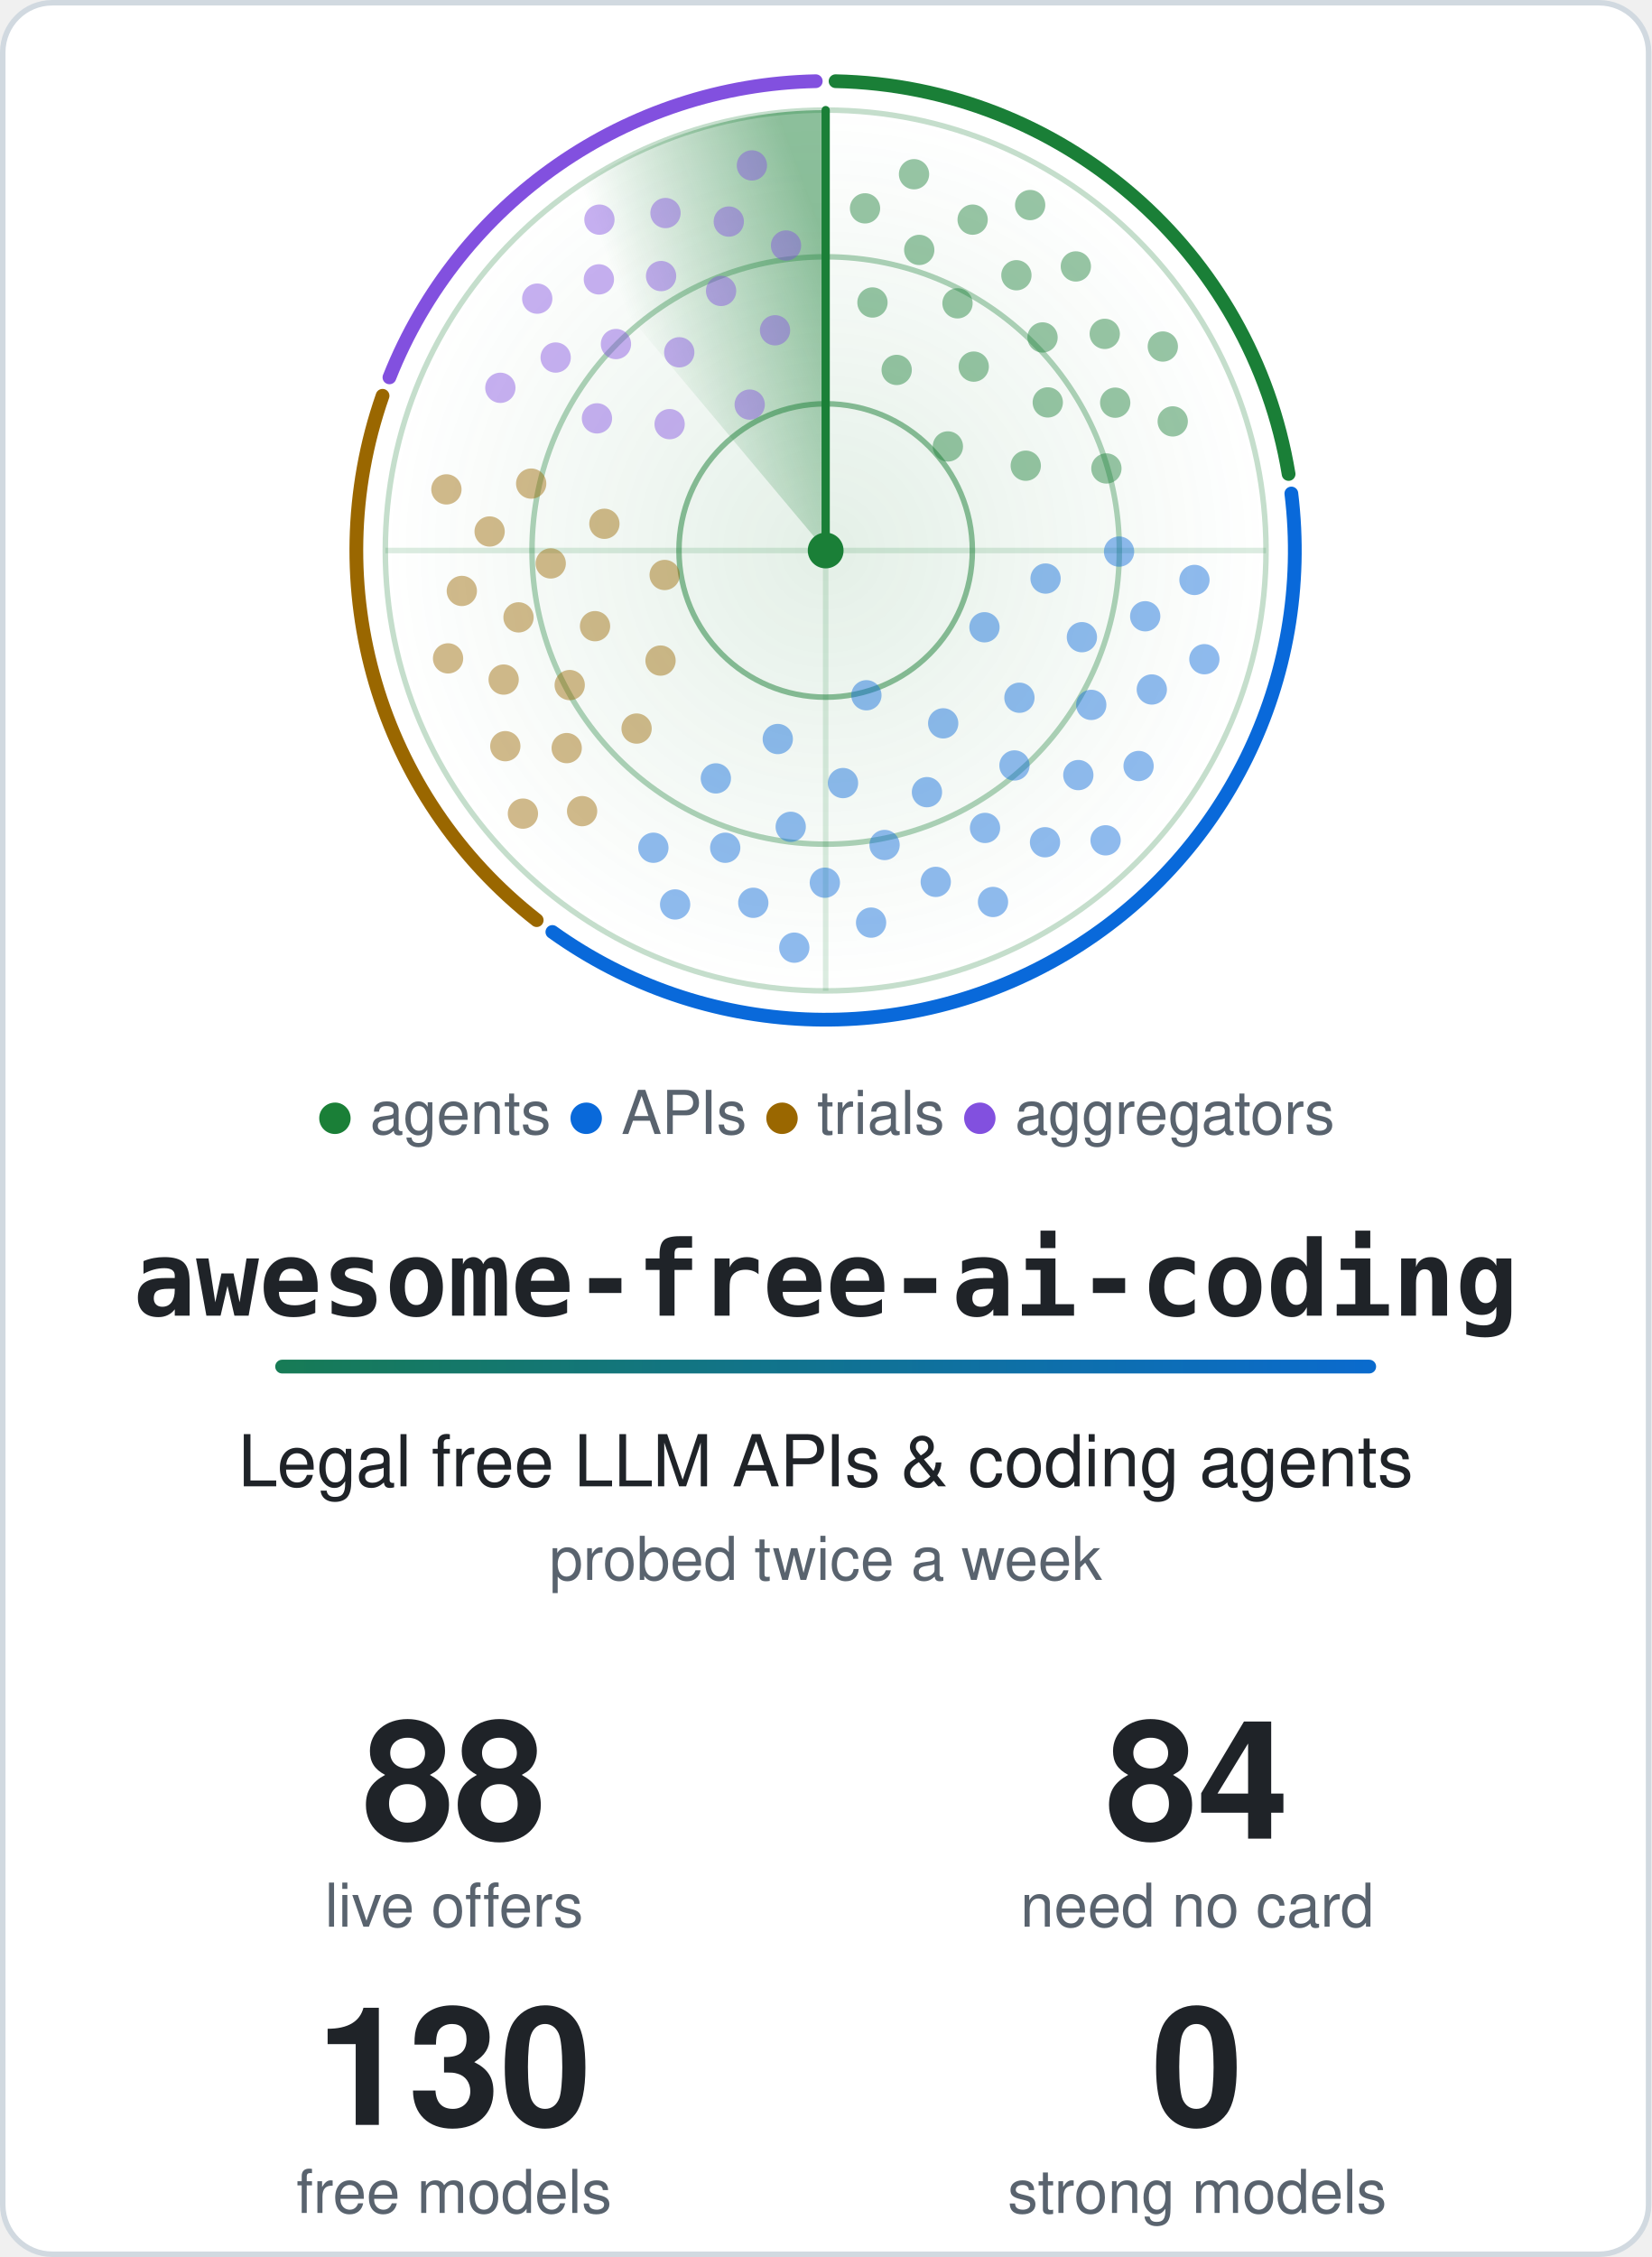
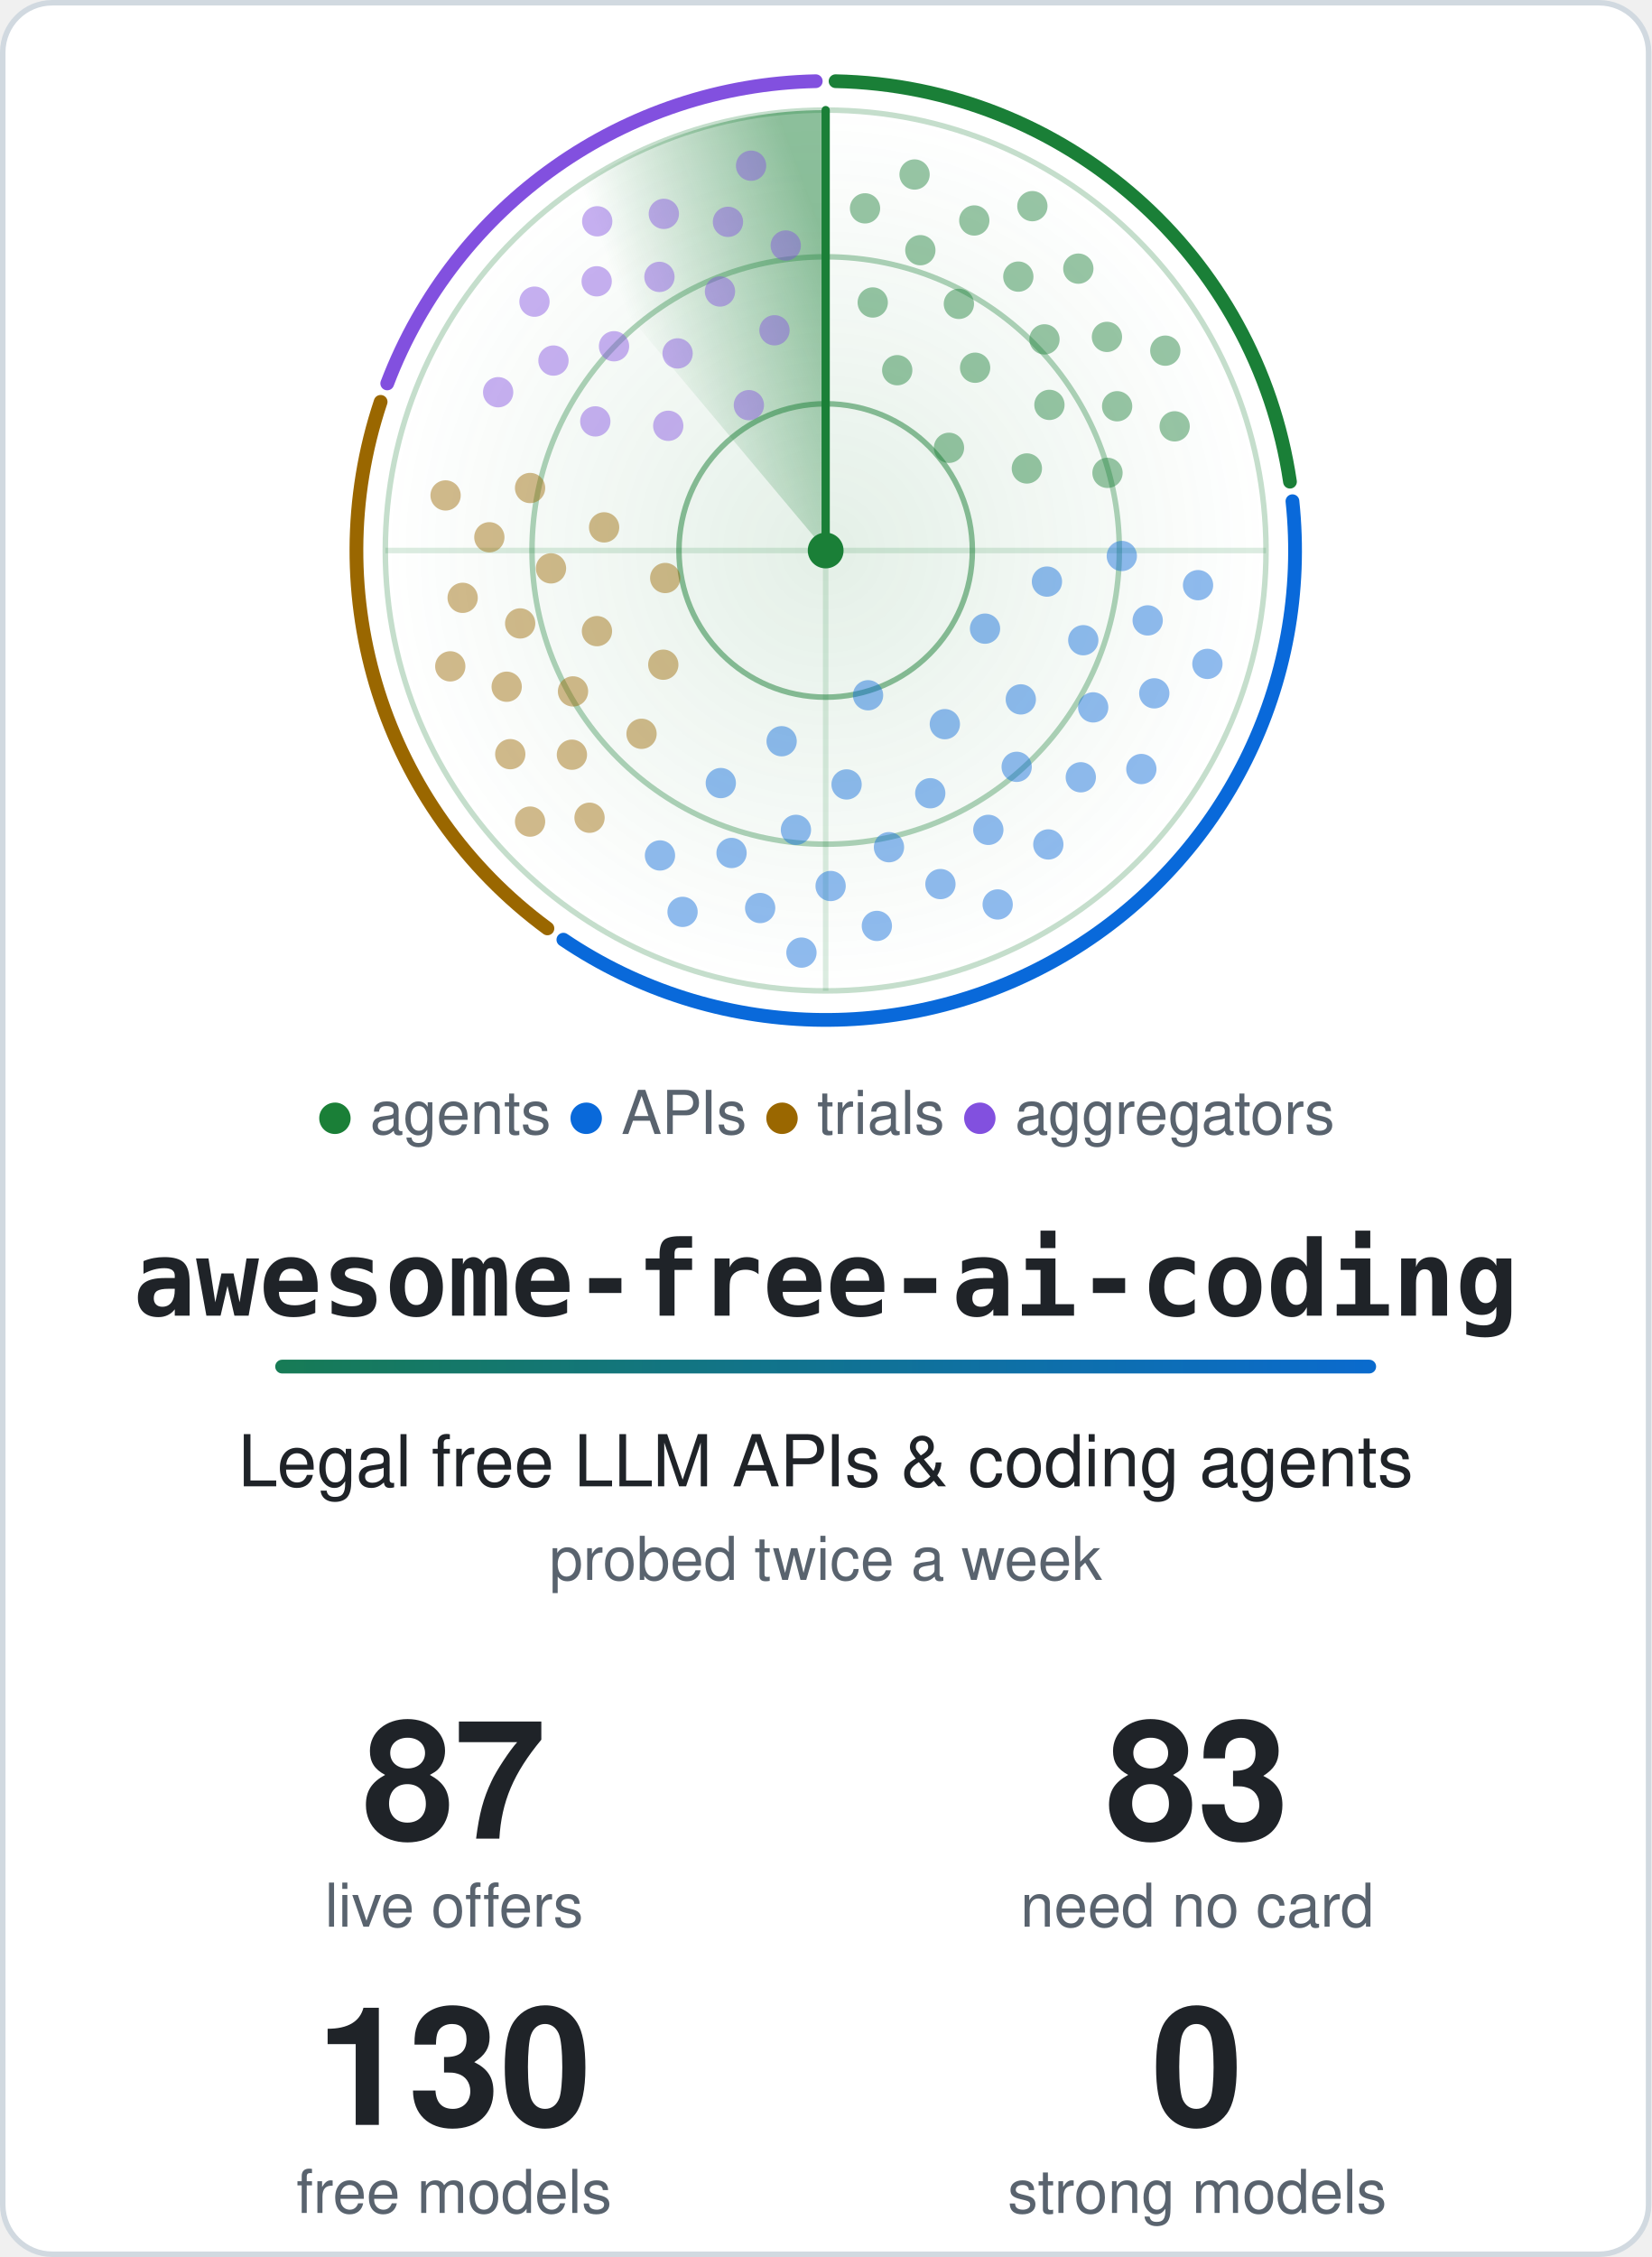
<svg xmlns="http://www.w3.org/2000/svg" width="600" height="820" viewBox="0 0 600 820" role="img" aria-labelledby="title">
  <style>.card{fill:#ffffff;stroke:#d1d9e0}.t{fill:#1f2328}.m{fill:#59636e}.ring{stroke:#1a7f37}.hub{fill:#1a7f37}.beam{stroke:#1a7f37}.s0,.s1,.g0,.g1{stop-color:#1a7f37}.a0{stop-color:#1a7f37}.a1{stop-color:#0969da}.dot.agents,.key.agents{fill:#1a7f37}.rim.agents{stroke:#1a7f37}.dot.apis,.key.apis{fill:#0969da}.rim.apis{stroke:#0969da}.dot.trials,.key.trials{fill:#9a6700}.rim.trials{stroke:#9a6700}.dot.aggregators,.key.aggregators{fill:#8250df}.rim.aggregators{stroke:#8250df}@media (prefers-color-scheme: dark) {.card{fill:#0d1117;stroke:#3d444d}.t{fill:#f0f6fc}.m{fill:#9198a1}.ring{stroke:#3fb950}.hub{fill:#3fb950}.beam{stroke:#3fb950}.s0,.s1,.g0,.g1{stop-color:#3fb950}.a0{stop-color:#3fb950}.a1{stop-color:#4493f8}.dot.agents,.key.agents{fill:#3fb950}.rim.agents{stroke:#3fb950}.dot.apis,.key.apis{fill:#4493f8}.rim.apis{stroke:#4493f8}.dot.trials,.key.trials{fill:#d29922}.rim.trials{stroke:#d29922}.dot.aggregators,.key.aggregators{fill:#ab7df8}.rim.aggregators{stroke:#ab7df8}}.rim{fill:none}.s0{stop-opacity:.5}.s1,.g1{stop-opacity:0}.g0{stop-opacity:.12}.dot{opacity:.45;animation:ping 6s linear infinite}@keyframes ping{0%,4%{opacity:1}55%,100%{opacity:.45}}.turning{animation:turn 6s linear infinite}@keyframes turn{to{transform:rotate(360deg)}}@media (prefers-reduced-motion: reduce) {.dot { animation: none; opacity: 1 } .turning { animation: none }}</style>
  <defs>
    <linearGradient id="accent" gradientUnits="userSpaceOnUse" x1="0" y1="0" x2="540" y2="0">
      <stop class="a0" offset="0" />
      <stop class="a1" offset="1" />
    </linearGradient>
  </defs>
  <rect class="card" x="1" y="1" width="598" height="818" rx="18" stroke-width="2" />
  <defs>
    <radialGradient id="glow">
      <stop class="g0" offset="0" />
      <stop class="g1" offset="1" />
    </radialGradient>
  </defs>
  <circle cx="300.0" cy="200.0" r="160.0" fill="url(#glow)" />
  <circle class="ring" cx="300.0" cy="200.0" r="53.3" fill="none" stroke-width="2" stroke-opacity=".5" />
  <circle class="ring" cx="300.0" cy="200.0" r="106.7" fill="none" stroke-width="2" stroke-opacity=".35" />
  <circle class="ring" cx="300.0" cy="200.0" r="160.0" fill="none" stroke-width="2" stroke-opacity=".25" />
  <path class="ring" d="M140.0 200.0H460.0M300.0 40.0V360.0" stroke-width="2" stroke-opacity=".15" />
-   <path class="rim agents" d="M303.6 29.5A170.5 170.5 0 0 1 468.2 172.2" stroke-width="5" stroke-linecap="round" />
-   <path class="rim apis" d="M469.2 179.3A170.5 170.5 0 0 1 200.7 338.6" stroke-width="5" stroke-linecap="round" />
-   <path class="rim trials" d="M195.0 334.3A170.5 170.5 0 0 1 139.0 143.8" stroke-width="5" stroke-linecap="round" />
-   <path class="rim aggregators" d="M141.5 137.1A170.5 170.5 0 0 1 296.4 29.5" stroke-width="5" stroke-linecap="round" />
+   <path class="rim agents" d="M303.6 29.5A170.5 170.5 0 0 1 468.7 175.0" stroke-width="5" stroke-linecap="round" />
+   <path class="rim apis" d="M469.6 182.1A170.5 170.5 0 0 1 204.7 341.4" stroke-width="5" stroke-linecap="round" />
+   <path class="rim trials" d="M198.9 337.3A170.5 170.5 0 0 1 138.3 146.0" stroke-width="5" stroke-linecap="round" />
+   <path class="rim aggregators" d="M140.7 139.3A170.5 170.5 0 0 1 296.4 29.5" stroke-width="5" stroke-linecap="round" />
  <defs>
    <linearGradient id="sweep" gradientUnits="userSpaceOnUse" x1="300.0" y1="88.0" x2="228.0" y2="114.2">
      <stop class="s0" offset="0" />
      <stop class="s1" offset="1" />
    </linearGradient>
  </defs>
  <g class="turning" style="transform-origin:300.0px 200.0px">
    <path fill="url(#sweep)" d="M300.0 200.0L197.2 77.4A160.0 160.0 0 0 1 300.0 40.0Z" />
    <line class="beam" x1="300.0" y1="200.0" x2="300.0" y2="40.0" stroke-width="3" stroke-linecap="round" />
  </g>
-   <circle class="dot agents" cx="344.4" cy="162.2" r="5.5" style="animation-delay:0.83s" />
-   <circle class="dot agents" cx="325.8" cy="134.4" r="5.5" style="animation-delay:0.36s" />
-   <circle class="dot agents" cx="372.7" cy="169.2" r="5.5" style="animation-delay:1.12s" />
-   <circle class="dot agents" cx="353.8" cy="133.2" r="5.5" style="animation-delay:0.65s" />
-   <circle class="dot agents" cx="317.0" cy="109.9" r="5.5" style="animation-delay:0.18s" />
-   <circle class="dot agents" cx="380.7" cy="146.2" r="5.5" style="animation-delay:0.94s" />
-   <circle class="dot agents" cx="347.9" cy="110.2" r="5.5" style="animation-delay:0.47s" />
-   <circle class="dot agents" cx="402.0" cy="170.2" r="5.5" style="animation-delay:1.23s" />
-   <circle class="dot agents" cx="378.8" cy="122.6" r="5.5" style="animation-delay:0.76s" />
-   <circle class="dot agents" cx="334.0" cy="90.8" r="5.5" style="animation-delay:0.29s" />
-   <circle class="dot agents" cx="405.2" cy="146.3" r="5.5" style="animation-delay:1.05s" />
-   <circle class="dot agents" cx="369.3" cy="100.0" r="5.5" style="animation-delay:0.58s" />
+   <circle class="dot agents" cx="344.8" cy="162.7" r="5.5" style="animation-delay:0.84s" />
+   <circle class="dot agents" cx="326.0" cy="134.5" r="5.5" style="animation-delay:0.36s" />
+   <circle class="dot agents" cx="373.1" cy="170.2" r="5.5" style="animation-delay:1.13s" />
+   <circle class="dot agents" cx="354.3" cy="133.6" r="5.5" style="animation-delay:0.65s" />
+   <circle class="dot agents" cx="317.1" cy="109.9" r="5.5" style="animation-delay:0.18s" />
+   <circle class="dot agents" cx="381.3" cy="147.1" r="5.5" style="animation-delay:0.95s" />
+   <circle class="dot agents" cx="348.4" cy="110.4" r="5.5" style="animation-delay:0.47s" />
+   <circle class="dot agents" cx="402.4" cy="171.8" r="5.5" style="animation-delay:1.24s" />
+   <circle class="dot agents" cx="379.5" cy="123.3" r="5.5" style="animation-delay:0.77s" />
+   <circle class="dot agents" cx="334.4" cy="90.9" r="5.5" style="animation-delay:0.29s" />
+   <circle class="dot agents" cx="405.9" cy="147.6" r="5.5" style="animation-delay:1.06s" />
+   <circle class="dot agents" cx="370.0" cy="100.5" r="5.5" style="animation-delay:0.59s" />
  <circle class="dot agents" cx="314.3" cy="75.7" r="5.5" style="animation-delay:0.11s" />
-   <circle class="dot agents" cx="401.4" cy="121.3" r="5.5" style="animation-delay:0.87s" />
-   <circle class="dot agents" cx="353.4" cy="79.8" r="5.5" style="animation-delay:0.40s" />
-   <circle class="dot agents" cx="426.1" cy="153.1" r="5.5" style="animation-delay:1.16s" />
-   <circle class="dot agents" cx="390.9" cy="96.8" r="5.5" style="animation-delay:0.69s" />
-   <circle class="dot agents" cx="332.1" cy="63.3" r="5.5" style="animation-delay:0.22s" />
-   <circle class="dot agents" cx="422.5" cy="125.9" r="5.5" style="animation-delay:0.98s" />
-   <circle class="dot agents" cx="374.3" cy="74.5" r="5.5" style="animation-delay:0.51s" />
-   <circle class="dot apis" cx="314.8" cy="252.6" r="5.5" style="animation-delay:2.74s" />
-   <circle class="dot apis" cx="357.7" cy="227.9" r="5.5" style="animation-delay:1.93s" />
-   <circle class="dot apis" cx="282.6" cy="268.5" r="5.5" style="animation-delay:3.24s" />
-   <circle class="dot apis" cx="342.7" cy="262.8" r="5.5" style="animation-delay:2.43s" />
-   <circle class="dot apis" cx="379.9" cy="210.2" r="5.5" style="animation-delay:1.62s" />
-   <circle class="dot apis" cx="306.3" cy="284.5" r="5.5" style="animation-delay:2.93s" />
-   <circle class="dot apis" cx="370.4" cy="253.5" r="5.5" style="animation-delay:2.12s" />
-   <circle class="dot apis" cx="260.1" cy="282.8" r="5.5" style="animation-delay:3.43s" />
-   <circle class="dot apis" cx="336.8" cy="287.8" r="5.5" style="animation-delay:2.62s" />
-   <circle class="dot apis" cx="393.1" cy="231.5" r="5.5" style="animation-delay:1.81s" />
-   <circle class="dot apis" cx="287.3" cy="300.4" r="5.5" style="animation-delay:3.12s" />
-   <circle class="dot apis" cx="368.6" cy="278.1" r="5.5" style="animation-delay:2.31s" />
-   <circle class="dot apis" cx="406.6" cy="200.4" r="5.5" style="animation-delay:1.50s" />
-   <circle class="dot apis" cx="321.4" cy="307.0" r="5.5" style="animation-delay:2.81s" />
-   <circle class="dot apis" cx="396.5" cy="256.1" r="5.5" style="animation-delay:2.00s" />
-   <circle class="dot apis" cx="263.5" cy="308.0" r="5.5" style="animation-delay:3.31s" />
-   <circle class="dot apis" cx="357.9" cy="300.8" r="5.5" style="animation-delay:2.50s" />
-   <circle class="dot apis" cx="416.1" cy="223.9" r="5.5" style="animation-delay:1.69s" />
-   <circle class="dot apis" cx="299.7" cy="320.7" r="5.5" style="animation-delay:3.00s" />
-   <circle class="dot apis" cx="391.8" cy="281.6" r="5.5" style="animation-delay:2.19s" />
-   <circle class="dot apis" cx="237.4" cy="308.0" r="5.5" style="animation-delay:3.50s" />
-   <circle class="dot apis" cx="340.0" cy="320.4" r="5.5" style="animation-delay:2.69s" />
-   <circle class="dot apis" cx="418.5" cy="250.5" r="5.5" style="animation-delay:1.88s" />
-   <circle class="dot apis" cx="273.7" cy="328.0" r="5.5" style="animation-delay:3.19s" />
-   <circle class="dot apis" cx="379.7" cy="306.0" r="5.5" style="animation-delay:2.38s" />
-   <circle class="dot apis" cx="434.0" cy="210.7" r="5.5" style="animation-delay:1.58s" />
-   <circle class="dot apis" cx="316.5" cy="335.2" r="5.5" style="animation-delay:2.88s" />
-   <circle class="dot apis" cx="413.7" cy="278.3" r="5.5" style="animation-delay:2.08s" />
-   <circle class="dot apis" cx="245.3" cy="328.6" r="5.5" style="animation-delay:3.38s" />
-   <circle class="dot apis" cx="360.8" cy="327.7" r="5.5" style="animation-delay:2.58s" />
-   <circle class="dot apis" cx="437.6" cy="239.5" r="5.5" style="animation-delay:1.77s" />
-   <circle class="dot apis" cx="288.6" cy="344.3" r="5.5" style="animation-delay:3.08s" />
-   <circle class="dot apis" cx="401.7" cy="305.3" r="5.5" style="animation-delay:2.27s" />
-   <circle class="dot trials" cx="241.5" cy="208.9" r="5.5" style="animation-delay:4.36s" />
-   <circle class="dot trials" cx="240.0" cy="240.0" r="5.5" style="animation-delay:3.94s" />
-   <circle class="dot trials" cx="219.6" cy="190.3" r="5.5" style="animation-delay:4.61s" />
-   <circle class="dot trials" cx="216.2" cy="227.5" r="5.5" style="animation-delay:4.20s" />
-   <circle class="dot trials" cx="231.3" cy="264.7" r="5.5" style="animation-delay:3.78s" />
-   <circle class="dot trials" cx="200.1" cy="204.7" r="5.5" style="animation-delay:4.46s" />
-   <circle class="dot trials" cx="207.0" cy="248.9" r="5.5" style="animation-delay:4.04s" />
-   <circle class="dot trials" cx="193.0" cy="175.7" r="5.5" style="animation-delay:4.71s" />
-   <circle class="dot trials" cx="188.4" cy="224.3" r="5.5" style="animation-delay:4.30s" />
-   <circle class="dot trials" cx="205.9" cy="271.8" r="5.5" style="animation-delay:3.88s" />
-   <circle class="dot trials" cx="177.9" cy="193.1" r="5.5" style="animation-delay:4.55s" />
-   <circle class="dot trials" cx="183.0" cy="246.9" r="5.5" style="animation-delay:4.14s" />
-   <circle class="dot trials" cx="211.5" cy="294.7" r="5.5" style="animation-delay:3.72s" />
-   <circle class="dot trials" cx="167.8" cy="214.7" r="5.5" style="animation-delay:4.39s" />
-   <circle class="dot trials" cx="183.6" cy="271.1" r="5.5" style="animation-delay:3.98s" />
-   <circle class="dot trials" cx="162.2" cy="177.8" r="5.5" style="animation-delay:4.65s" />
-   <circle class="dot trials" cx="162.8" cy="239.2" r="5.5" style="animation-delay:4.23s" />
-   <circle class="dot trials" cx="190.0" cy="295.6" r="5.5" style="animation-delay:3.82s" />
-   <circle class="dot aggregators" cx="272.4" cy="147.0" r="5.5" style="animation-delay:5.54s" />
-   <circle class="dot aggregators" cx="243.3" cy="154.1" r="5.5" style="animation-delay:5.15s" />
-   <circle class="dot aggregators" cx="281.6" cy="120.0" r="5.5" style="animation-delay:5.78s" />
-   <circle class="dot aggregators" cx="246.8" cy="128.0" r="5.5" style="animation-delay:5.39s" />
-   <circle class="dot aggregators" cx="216.9" cy="152.0" r="5.5" style="animation-delay:5.00s" />
-   <circle class="dot aggregators" cx="262.0" cy="105.7" r="5.5" style="animation-delay:5.63s" />
-   <circle class="dot aggregators" cx="223.8" cy="125.0" r="5.5" style="animation-delay:5.24s" />
-   <circle class="dot aggregators" cx="285.6" cy="89.2" r="5.5" style="animation-delay:5.88s" />
-   <circle class="dot aggregators" cx="240.2" cy="100.3" r="5.5" style="animation-delay:5.48s" />
-   <circle class="dot aggregators" cx="201.9" cy="129.9" r="5.5" style="animation-delay:5.09s" />
-   <circle class="dot aggregators" cx="264.8" cy="80.5" r="5.5" style="animation-delay:5.73s" />
-   <circle class="dot aggregators" cx="217.6" cy="101.5" r="5.5" style="animation-delay:5.33s" />
-   <circle class="dot aggregators" cx="181.8" cy="140.9" r="5.5" style="animation-delay:4.94s" />
-   <circle class="dot aggregators" cx="241.8" cy="77.4" r="5.5" style="animation-delay:5.58s" />
-   <circle class="dot aggregators" cx="195.2" cy="108.5" r="5.5" style="animation-delay:5.19s" />
-   <circle class="dot aggregators" cx="273.2" cy="60.1" r="5.5" style="animation-delay:5.82s" />
-   <circle class="dot aggregators" cx="217.8" cy="79.8" r="5.5" style="animation-delay:5.43s" />
+   <circle class="dot agents" cx="402.2" cy="122.4" r="5.5" style="animation-delay:0.88s" />
+   <circle class="dot agents" cx="354.0" cy="80.1" r="5.5" style="animation-delay:0.40s" />
+   <circle class="dot agents" cx="426.8" cy="154.9" r="5.5" style="animation-delay:1.17s" />
+   <circle class="dot agents" cx="391.8" cy="97.6" r="5.5" style="animation-delay:0.70s" />
+   <circle class="dot agents" cx="332.3" cy="63.4" r="5.5" style="animation-delay:0.22s" />
+   <circle class="dot agents" cx="423.4" cy="127.4" r="5.5" style="animation-delay:0.99s" />
+   <circle class="dot agents" cx="375.1" cy="74.9" r="5.5" style="animation-delay:0.52s" />
+   <circle class="dot apis" cx="315.4" cy="252.6" r="5.5" style="animation-delay:2.73s" />
+   <circle class="dot apis" cx="357.9" cy="228.4" r="5.5" style="animation-delay:1.94s" />
+   <circle class="dot apis" cx="284.0" cy="269.3" r="5.5" style="animation-delay:3.22s" />
+   <circle class="dot apis" cx="343.3" cy="263.1" r="5.5" style="animation-delay:2.42s" />
+   <circle class="dot apis" cx="380.4" cy="211.3" r="5.5" style="animation-delay:1.63s" />
+   <circle class="dot apis" cx="307.6" cy="285.0" r="5.5" style="animation-delay:2.91s" />
+   <circle class="dot apis" cx="370.9" cy="254.1" r="5.5" style="animation-delay:2.12s" />
+   <circle class="dot apis" cx="261.9" cy="284.5" r="5.5" style="animation-delay:3.40s" />
+   <circle class="dot apis" cx="338.0" cy="288.2" r="5.5" style="animation-delay:2.61s" />
+   <circle class="dot apis" cx="393.6" cy="232.6" r="5.5" style="animation-delay:1.82s" />
+   <circle class="dot apis" cx="289.2" cy="301.5" r="5.5" style="animation-delay:3.10s" />
+   <circle class="dot apis" cx="369.4" cy="278.6" r="5.5" style="animation-delay:2.31s" />
+   <circle class="dot apis" cx="407.6" cy="202.0" r="5.5" style="animation-delay:1.52s" />
+   <circle class="dot apis" cx="323.0" cy="307.8" r="5.5" style="animation-delay:2.80s" />
+   <circle class="dot apis" cx="397.2" cy="257.0" r="5.5" style="animation-delay:2.01s" />
+   <circle class="dot apis" cx="265.8" cy="309.9" r="5.5" style="animation-delay:3.29s" />
+   <circle class="dot apis" cx="359.1" cy="301.5" r="5.5" style="animation-delay:2.50s" />
+   <circle class="dot apis" cx="417.0" cy="225.4" r="5.5" style="animation-delay:1.70s" />
+   <circle class="dot apis" cx="301.8" cy="321.9" r="5.5" style="animation-delay:2.99s" />
+   <circle class="dot apis" cx="392.7" cy="282.4" r="5.5" style="animation-delay:2.19s" />
+   <circle class="dot apis" cx="239.8" cy="310.8" r="5.5" style="animation-delay:3.48s" />
+   <circle class="dot apis" cx="341.7" cy="321.2" r="5.5" style="animation-delay:2.68s" />
+   <circle class="dot apis" cx="419.4" cy="251.9" r="5.5" style="animation-delay:1.89s" />
+   <circle class="dot apis" cx="276.2" cy="329.9" r="5.5" style="animation-delay:3.17s" />
+   <circle class="dot apis" cx="380.9" cy="306.8" r="5.5" style="animation-delay:2.38s" />
+   <circle class="dot apis" cx="435.3" cy="212.6" r="5.5" style="animation-delay:1.59s" />
+   <circle class="dot apis" cx="318.6" cy="336.4" r="5.5" style="animation-delay:2.87s" />
+   <circle class="dot apis" cx="414.7" cy="279.4" r="5.5" style="animation-delay:2.08s" />
+   <circle class="dot apis" cx="248.0" cy="331.3" r="5.5" style="animation-delay:3.36s" />
+   <circle class="dot apis" cx="362.5" cy="328.6" r="5.5" style="animation-delay:2.57s" />
+   <circle class="dot apis" cx="438.7" cy="241.2" r="5.5" style="animation-delay:1.78s" />
+   <circle class="dot apis" cx="291.2" cy="346.1" r="5.5" style="animation-delay:3.06s" />
+   <circle class="dot trials" cx="241.7" cy="210.0" r="5.5" style="animation-delay:4.34s" />
+   <circle class="dot trials" cx="241.0" cy="241.5" r="5.5" style="animation-delay:3.91s" />
+   <circle class="dot trials" cx="219.5" cy="191.6" r="5.5" style="animation-delay:4.60s" />
+   <circle class="dot trials" cx="216.9" cy="229.3" r="5.5" style="animation-delay:4.18s" />
+   <circle class="dot trials" cx="233.1" cy="266.6" r="5.5" style="animation-delay:3.75s" />
+   <circle class="dot trials" cx="200.2" cy="206.5" r="5.5" style="animation-delay:4.44s" />
+   <circle class="dot trials" cx="208.2" cy="251.2" r="5.5" style="animation-delay:4.01s" />
+   <circle class="dot trials" cx="192.6" cy="177.3" r="5.5" style="animation-delay:4.70s" />
+   <circle class="dot trials" cx="189.0" cy="226.5" r="5.5" style="animation-delay:4.28s" />
+   <circle class="dot trials" cx="207.8" cy="274.2" r="5.5" style="animation-delay:3.85s" />
+   <circle class="dot trials" cx="177.8" cy="195.2" r="5.5" style="animation-delay:4.54s" />
+   <circle class="dot trials" cx="184.1" cy="249.5" r="5.5" style="animation-delay:4.11s" />
+   <circle class="dot trials" cx="214.2" cy="297.1" r="5.5" style="animation-delay:3.69s" />
+   <circle class="dot trials" cx="168.1" cy="217.2" r="5.5" style="animation-delay:4.38s" />
+   <circle class="dot trials" cx="185.4" cy="274.0" r="5.5" style="animation-delay:3.95s" />
+   <circle class="dot trials" cx="161.9" cy="180.0" r="5.5" style="animation-delay:4.64s" />
+   <circle class="dot trials" cx="163.6" cy="242.1" r="5.5" style="animation-delay:4.21s" />
+   <circle class="dot trials" cx="192.6" cy="298.5" r="5.5" style="animation-delay:3.79s" />
+   <circle class="dot aggregators" cx="272.1" cy="147.2" r="5.5" style="animation-delay:5.54s" />
+   <circle class="dot aggregators" cx="242.8" cy="154.7" r="5.5" style="animation-delay:5.14s" />
+   <circle class="dot aggregators" cx="281.4" cy="120.0" r="5.5" style="animation-delay:5.78s" />
+   <circle class="dot aggregators" cx="246.2" cy="128.4" r="5.5" style="animation-delay:5.38s" />
+   <circle class="dot aggregators" cx="216.3" cy="153.1" r="5.5" style="animation-delay:4.99s" />
+   <circle class="dot aggregators" cx="261.6" cy="105.9" r="5.5" style="animation-delay:5.63s" />
+   <circle class="dot aggregators" cx="223.1" cy="125.8" r="5.5" style="animation-delay:5.23s" />
+   <circle class="dot aggregators" cx="285.5" cy="89.2" r="5.5" style="animation-delay:5.88s" />
+   <circle class="dot aggregators" cx="239.6" cy="100.6" r="5.5" style="animation-delay:5.48s" />
+   <circle class="dot aggregators" cx="201.1" cy="131.0" r="5.5" style="animation-delay:5.08s" />
+   <circle class="dot aggregators" cx="264.5" cy="80.6" r="5.5" style="animation-delay:5.72s" />
+   <circle class="dot aggregators" cx="216.8" cy="102.2" r="5.5" style="animation-delay:5.33s" />
+   <circle class="dot aggregators" cx="181.0" cy="142.5" r="5.5" style="animation-delay:4.93s" />
+   <circle class="dot aggregators" cx="241.2" cy="77.7" r="5.5" style="animation-delay:5.57s" />
+   <circle class="dot aggregators" cx="194.2" cy="109.6" r="5.5" style="animation-delay:5.18s" />
+   <circle class="dot aggregators" cx="272.9" cy="60.2" r="5.5" style="animation-delay:5.82s" />
+   <circle class="dot aggregators" cx="217.0" cy="80.4" r="5.5" style="animation-delay:5.42s" />
  <circle class="hub" cx="300.0" cy="200.0" r="6.5" />
  <text class="m" x="300.0" y="412" text-anchor="middle" font-family="-apple-system, BlinkMacSystemFont, 'Segoe UI', Helvetica, Arial, sans-serif" font-size="22">
    <tspan class="key agents">●</tspan> agents <tspan class="key apis">●</tspan> APIs <tspan class="key trials">●</tspan> trials <tspan class="key aggregators">●</tspan> aggregators</text>
  <text class="t" x="300.0" y="478" text-anchor="middle" font-family="ui-monospace, SFMono-Regular, Menlo, Consolas, monospace" font-size="38" font-weight="700">awesome-free-ai-coding</text>
  <rect x="100.0" y="494" width="400" height="5" rx="2.5" fill="url(#accent)" />
  <text class="t" x="300.0" y="540" text-anchor="middle" font-family="-apple-system, BlinkMacSystemFont, 'Segoe UI', Helvetica, Arial, sans-serif" font-size="26">Legal free LLM APIs &amp; coding agents</text>
  <text class="m" x="300.0" y="574" text-anchor="middle" font-family="-apple-system, BlinkMacSystemFont, 'Segoe UI', Helvetica, Arial, sans-serif" font-size="22">probed twice a week</text>
-   <text class="t" x="165.0" y="668" text-anchor="middle" font-family="-apple-system, BlinkMacSystemFont, 'Segoe UI', Helvetica, Arial, sans-serif" font-size="60" font-weight="700">88</text>
+   <text class="t" x="165.0" y="668" text-anchor="middle" font-family="-apple-system, BlinkMacSystemFont, 'Segoe UI', Helvetica, Arial, sans-serif" font-size="60" font-weight="700">87</text>
  <text class="m" x="165.0" y="700" text-anchor="middle" font-family="-apple-system, BlinkMacSystemFont, 'Segoe UI', Helvetica, Arial, sans-serif" font-size="22">live offers</text>
-   <text class="t" x="435.0" y="668" text-anchor="middle" font-family="-apple-system, BlinkMacSystemFont, 'Segoe UI', Helvetica, Arial, sans-serif" font-size="60" font-weight="700">84</text>
+   <text class="t" x="435.0" y="668" text-anchor="middle" font-family="-apple-system, BlinkMacSystemFont, 'Segoe UI', Helvetica, Arial, sans-serif" font-size="60" font-weight="700">83</text>
  <text class="m" x="435.0" y="700" text-anchor="middle" font-family="-apple-system, BlinkMacSystemFont, 'Segoe UI', Helvetica, Arial, sans-serif" font-size="22">need no card</text>
  <text class="t" x="165.0" y="772" text-anchor="middle" font-family="-apple-system, BlinkMacSystemFont, 'Segoe UI', Helvetica, Arial, sans-serif" font-size="60" font-weight="700">130</text>
  <text class="m" x="165.0" y="804" text-anchor="middle" font-family="-apple-system, BlinkMacSystemFont, 'Segoe UI', Helvetica, Arial, sans-serif" font-size="22">free models</text>
  <text class="t" x="435.0" y="772" text-anchor="middle" font-family="-apple-system, BlinkMacSystemFont, 'Segoe UI', Helvetica, Arial, sans-serif" font-size="60" font-weight="700">0</text>
  <text class="m" x="435.0" y="804" text-anchor="middle" font-family="-apple-system, BlinkMacSystemFont, 'Segoe UI', Helvetica, Arial, sans-serif" font-size="22">strong models</text>
</svg>
